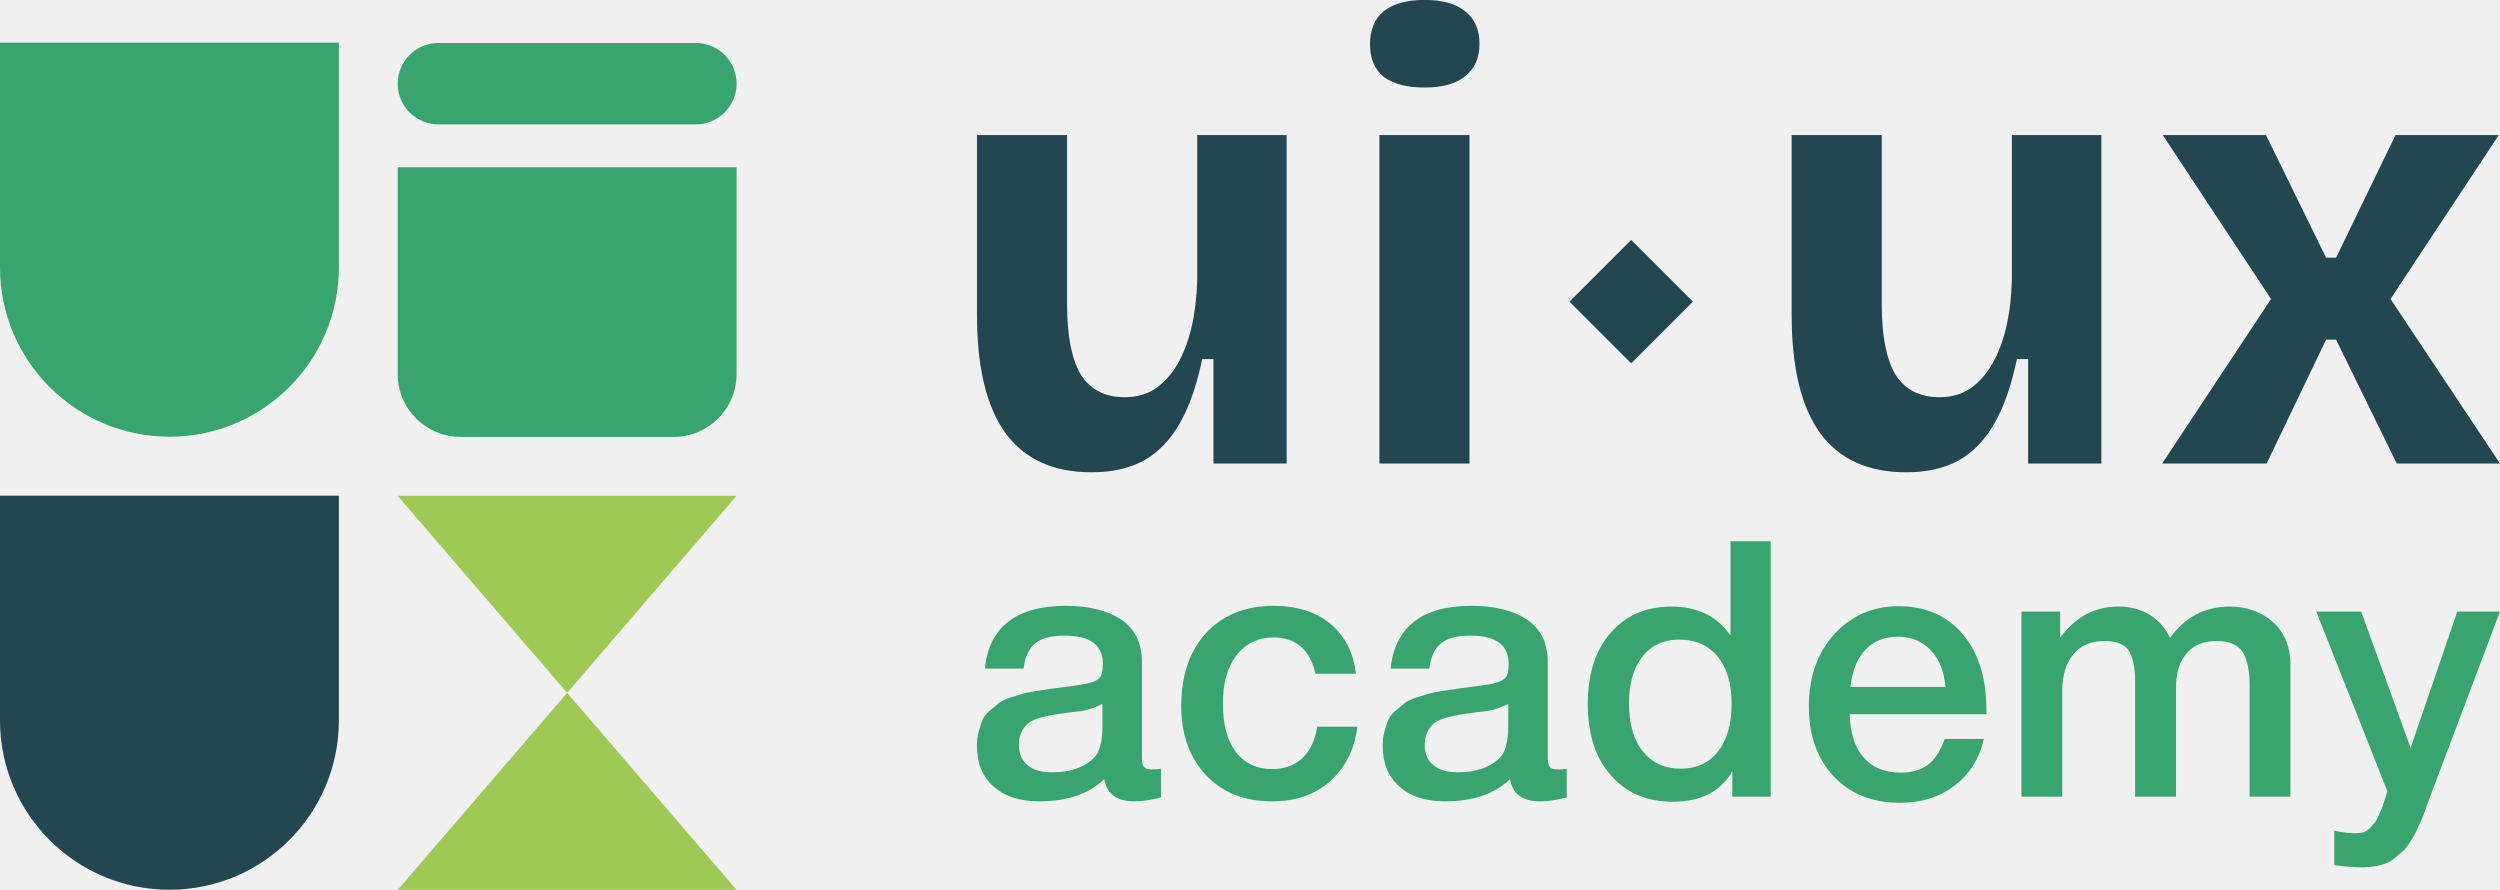
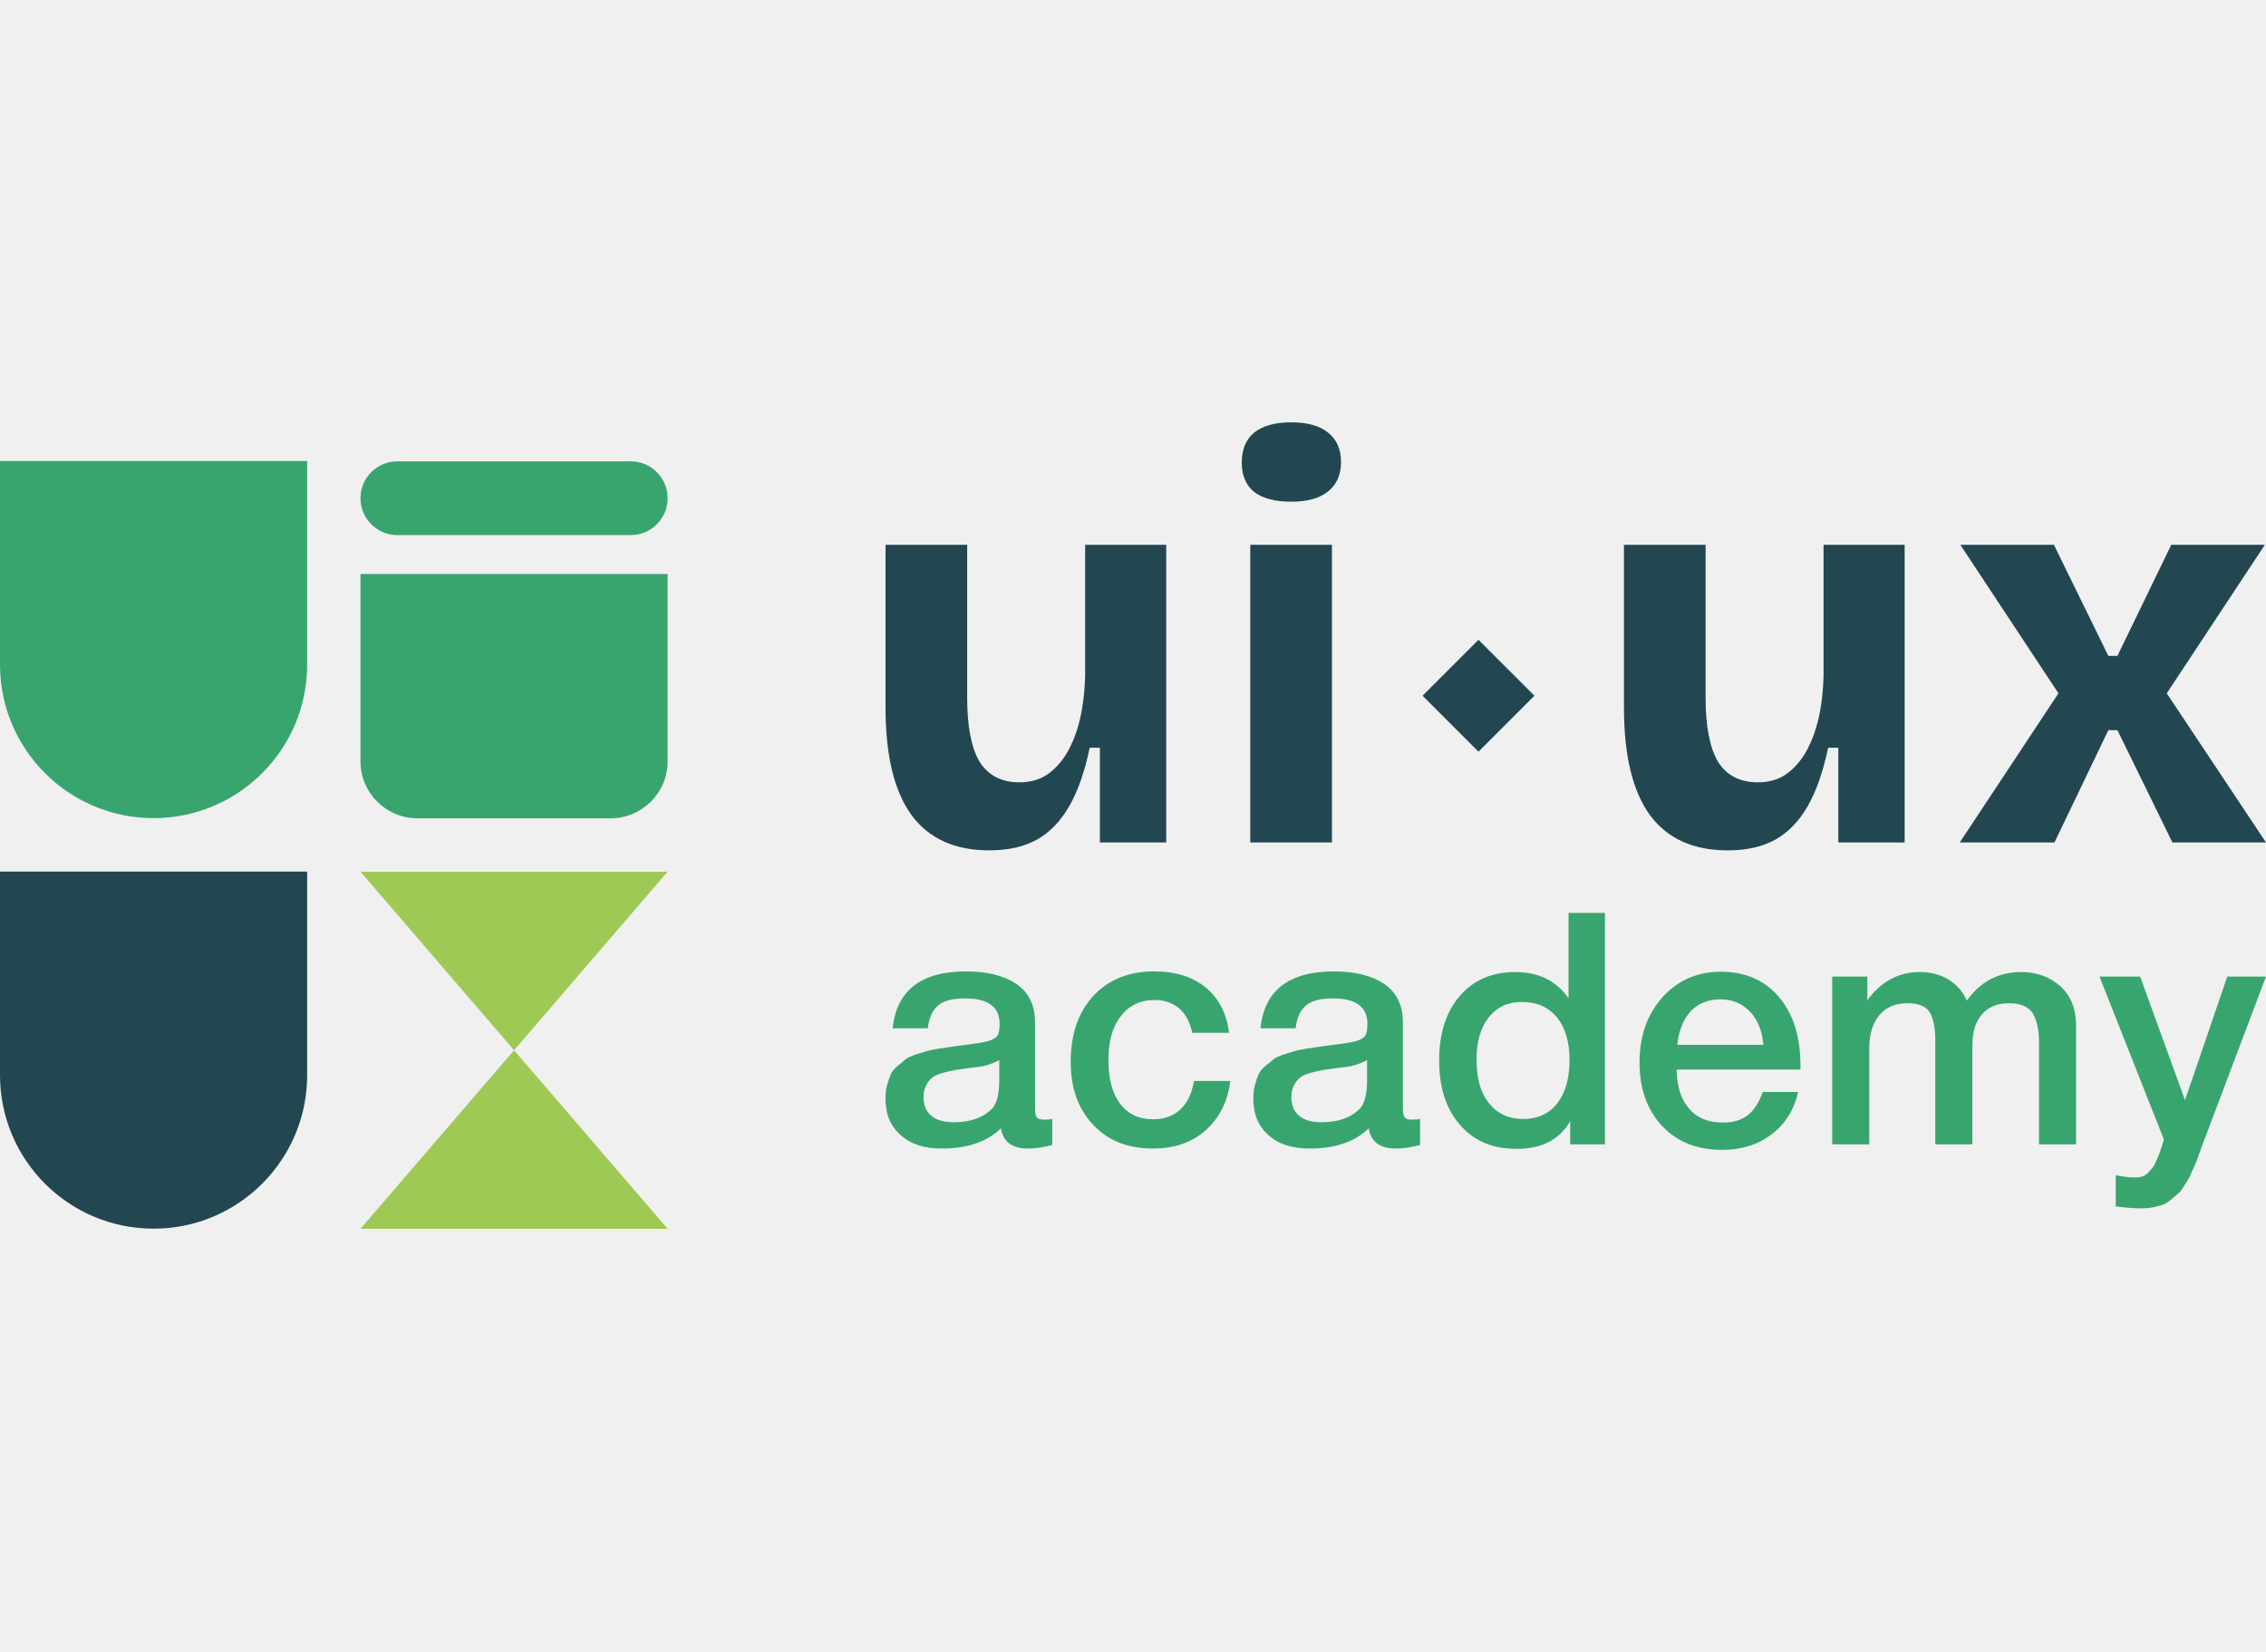
- <svg xmlns="http://www.w3.org/2000/svg" width="118" height="42" viewBox="0 0 118 42" fill="none">
-   <path d="M46.484 31.559C46.687 29.595 47.957 28.596 50.31 28.596C51.394 28.596 52.274 28.816 52.917 29.24C53.561 29.68 53.899 30.34 53.899 31.237V35.673C53.899 35.927 53.916 36.096 53.984 36.181C54.052 36.282 54.17 36.316 54.356 36.316C54.492 36.316 54.627 36.316 54.797 36.282V37.637C54.289 37.772 53.882 37.823 53.544 37.823C52.714 37.823 52.24 37.484 52.122 36.773C51.377 37.484 50.361 37.823 49.057 37.823C48.143 37.823 47.432 37.603 46.907 37.129C46.365 36.655 46.111 36.029 46.111 35.216C46.111 34.979 46.128 34.742 46.196 34.522C46.247 34.319 46.315 34.132 46.382 33.963C46.45 33.811 46.569 33.658 46.738 33.523C46.907 33.388 47.043 33.286 47.144 33.184C47.246 33.1 47.432 33.015 47.669 32.93C47.906 32.863 48.092 32.795 48.211 32.761C48.329 32.727 48.532 32.676 48.837 32.626C49.125 32.592 49.311 32.558 49.413 32.541C49.514 32.524 49.718 32.49 50.022 32.456C50.699 32.372 51.173 32.304 51.427 32.236C51.664 32.169 51.834 32.084 51.935 31.948C52.003 31.864 52.054 31.661 52.054 31.322C52.054 30.442 51.444 30.002 50.259 30.002C49.616 30.002 49.159 30.12 48.871 30.357C48.566 30.594 48.38 31 48.312 31.559H46.484ZM52.037 33.218C51.885 33.303 51.715 33.37 51.529 33.438C51.326 33.506 51.173 33.54 51.055 33.557C50.937 33.574 50.75 33.591 50.496 33.624C50.242 33.658 50.073 33.692 50.005 33.692C49.768 33.726 49.582 33.76 49.447 33.794C49.311 33.828 49.142 33.861 48.939 33.929C48.736 33.997 48.583 34.082 48.482 34.183C48.38 34.285 48.279 34.403 48.211 34.573C48.126 34.742 48.092 34.928 48.092 35.148C48.092 35.571 48.228 35.893 48.498 36.113C48.769 36.35 49.159 36.452 49.667 36.452C50.513 36.452 51.173 36.232 51.648 35.758C51.901 35.504 52.037 34.996 52.037 34.251V33.218Z" fill="#38A56F" />
-   <path d="M64.068 34.302C63.933 35.385 63.493 36.232 62.782 36.875C62.054 37.518 61.14 37.823 60.056 37.823C58.736 37.823 57.703 37.417 56.924 36.587C56.145 35.758 55.756 34.674 55.756 33.32C55.756 31.881 56.145 30.73 56.924 29.883C57.703 29.037 58.769 28.596 60.107 28.596C61.224 28.596 62.121 28.884 62.799 29.443C63.476 30.018 63.882 30.797 64.001 31.796H62.088C61.969 31.254 61.749 30.831 61.41 30.526C61.072 30.238 60.632 30.086 60.124 30.086C59.379 30.086 58.786 30.374 58.363 30.933C57.923 31.491 57.72 32.253 57.72 33.218C57.72 34.2 57.923 34.945 58.329 35.487C58.736 36.029 59.311 36.299 60.056 36.299C60.632 36.299 61.089 36.13 61.461 35.791C61.834 35.453 62.071 34.945 62.172 34.302H64.068Z" fill="#38A56F" />
-   <path d="M65.637 31.559C65.84 29.595 67.11 28.596 69.463 28.596C70.547 28.596 71.427 28.816 72.071 29.24C72.714 29.68 73.053 30.34 73.053 31.237V35.673C73.053 35.927 73.07 36.096 73.137 36.181C73.205 36.282 73.323 36.316 73.51 36.316C73.645 36.316 73.781 36.316 73.95 36.282V37.637C73.442 37.772 73.036 37.823 72.697 37.823C71.868 37.823 71.393 37.484 71.275 36.773C70.53 37.484 69.514 37.823 68.211 37.823C67.296 37.823 66.585 37.603 66.061 37.129C65.519 36.655 65.265 36.029 65.265 35.216C65.265 34.979 65.282 34.742 65.349 34.522C65.4 34.319 65.468 34.132 65.536 33.963C65.603 33.811 65.722 33.658 65.891 33.523C66.061 33.388 66.196 33.286 66.297 33.184C66.399 33.1 66.585 33.015 66.822 32.93C67.059 32.863 67.246 32.795 67.364 32.761C67.483 32.727 67.686 32.676 67.99 32.626C68.278 32.592 68.465 32.558 68.566 32.541C68.668 32.524 68.871 32.49 69.176 32.456C69.853 32.372 70.327 32.304 70.581 32.236C70.818 32.169 70.987 32.084 71.089 31.948C71.156 31.864 71.207 31.661 71.207 31.322C71.207 30.442 70.598 30.002 69.413 30.002C68.769 30.002 68.312 30.12 68.024 30.357C67.72 30.594 67.533 31 67.466 31.559H65.637ZM71.19 33.218C71.038 33.303 70.869 33.37 70.682 33.438C70.479 33.506 70.327 33.54 70.208 33.557C70.09 33.574 69.904 33.591 69.65 33.624C69.396 33.658 69.226 33.692 69.159 33.692C68.922 33.726 68.735 33.76 68.6 33.794C68.465 33.828 68.295 33.861 68.092 33.929C67.889 33.997 67.737 34.082 67.635 34.183C67.533 34.285 67.432 34.403 67.364 34.573C67.279 34.742 67.246 34.928 67.246 35.148C67.246 35.571 67.381 35.893 67.652 36.113C67.923 36.35 68.312 36.452 68.82 36.452C69.667 36.452 70.327 36.232 70.801 35.758C71.055 35.504 71.19 34.996 71.19 34.251V33.218Z" fill="#38A56F" />
-   <path d="M83.577 25.549V37.603H81.766V36.401C81.207 37.366 80.276 37.84 78.972 37.84C77.737 37.84 76.755 37.434 76.027 36.587C75.299 35.758 74.943 34.64 74.943 33.218C74.943 31.83 75.299 30.712 76.01 29.883C76.721 29.053 77.686 28.63 78.905 28.63C80.124 28.63 81.055 29.087 81.681 30.002V25.549H83.577ZM79.26 30.188C78.515 30.188 77.94 30.459 77.516 31C77.093 31.542 76.89 32.27 76.89 33.184C76.89 34.149 77.093 34.911 77.533 35.453C77.974 36.012 78.566 36.282 79.328 36.282C80.073 36.282 80.665 36.012 81.089 35.47C81.512 34.928 81.732 34.183 81.732 33.218C81.732 32.27 81.512 31.525 81.072 30.983C80.632 30.459 80.039 30.188 79.26 30.188Z" fill="#38A56F" />
-   <path d="M93.639 34.877C93.419 35.825 92.945 36.57 92.234 37.095C91.523 37.637 90.66 37.891 89.678 37.891C88.357 37.891 87.308 37.468 86.529 36.621C85.75 35.775 85.377 34.674 85.377 33.337C85.377 31.982 85.767 30.848 86.563 29.951C87.358 29.07 88.374 28.613 89.61 28.613C90.88 28.613 91.895 29.053 92.64 29.934C93.385 30.814 93.758 31.999 93.758 33.506V33.709H87.308C87.324 34.59 87.544 35.284 87.968 35.758C88.374 36.232 88.967 36.469 89.712 36.469C90.236 36.469 90.66 36.35 90.998 36.096C91.337 35.842 91.591 35.436 91.794 34.877H93.639ZM91.828 32.422C91.76 31.695 91.54 31.119 91.134 30.696C90.727 30.272 90.219 30.052 89.593 30.052C88.95 30.052 88.442 30.255 88.052 30.662C87.663 31.068 87.426 31.661 87.341 32.422H91.828Z" fill="#38A56F" />
-   <path d="M97.24 28.867V30.103C97.951 29.121 98.865 28.63 99.982 28.63C100.558 28.63 101.049 28.766 101.472 29.02C101.895 29.29 102.217 29.646 102.42 30.12C103.114 29.138 104.062 28.63 105.248 28.63C106.06 28.63 106.754 28.884 107.296 29.375C107.838 29.866 108.109 30.543 108.109 31.407V37.603H106.179V32.236C106.179 31.627 106.06 31.136 105.857 30.78C105.637 30.442 105.231 30.255 104.621 30.255C103.995 30.255 103.521 30.459 103.199 30.848C102.86 31.237 102.708 31.779 102.708 32.473V37.603H100.778V32.135C100.778 31.525 100.676 31.051 100.49 30.73C100.304 30.425 99.915 30.255 99.339 30.255C98.679 30.255 98.188 30.476 97.849 30.899C97.511 31.322 97.341 31.881 97.341 32.575V37.603H95.411V28.867H97.24Z" fill="#38A56F" />
-   <path d="M117.998 28.867L114.764 37.434C114.73 37.518 114.663 37.688 114.578 37.942C114.476 38.196 114.426 38.365 114.392 38.45C114.358 38.551 114.29 38.703 114.189 38.924C114.087 39.161 114.019 39.313 113.969 39.398L113.715 39.804C113.596 39.99 113.494 40.126 113.393 40.193C113.291 40.278 113.173 40.38 113.037 40.498C112.902 40.617 112.75 40.701 112.614 40.752C112.462 40.803 112.292 40.854 112.106 40.888C111.92 40.921 111.717 40.938 111.514 40.938C111.141 40.938 110.701 40.904 110.176 40.837V39.211C110.583 39.296 110.921 39.33 111.192 39.33C111.327 39.33 111.446 39.313 111.564 39.279C111.666 39.245 111.768 39.178 111.869 39.076C111.954 38.974 112.039 38.89 112.106 38.805C112.174 38.72 112.225 38.602 112.292 38.45C112.36 38.297 112.411 38.179 112.445 38.094C112.479 38.009 112.513 37.874 112.58 37.688C112.631 37.518 112.665 37.4 112.682 37.349L109.33 28.867H111.446L113.782 35.301L115.983 28.867H117.998Z" fill="#38A56F" />
-   <path d="M51.517 22.292C49.726 22.292 48.377 21.682 47.472 20.461C46.566 19.221 46.113 17.351 46.113 14.851V6.376H50.365V14.349C50.365 15.845 50.582 16.957 51.015 17.685C51.468 18.394 52.157 18.748 53.082 18.748C53.633 18.748 54.106 18.62 54.5 18.365C54.913 18.089 55.267 17.705 55.563 17.213C55.858 16.701 56.084 16.11 56.242 15.441C56.399 14.752 56.488 14.014 56.508 13.226V6.376H60.73V21.879H57.275V16.947H56.744C56.488 18.187 56.133 19.201 55.681 19.989C55.228 20.776 54.667 21.357 53.998 21.731C53.328 22.105 52.501 22.292 51.517 22.292Z" fill="#224750" />
-   <path d="M65.107 21.879V6.376H69.359V21.879H65.107ZM67.233 4.131C66.406 4.131 65.766 3.964 65.314 3.629C64.88 3.275 64.664 2.763 64.664 2.094C64.664 1.405 64.88 0.883 65.314 0.529C65.766 0.174 66.406 -0.003 67.233 -0.003C68.079 -0.003 68.719 0.174 69.152 0.529C69.605 0.883 69.832 1.395 69.832 2.064C69.832 2.734 69.605 3.245 69.152 3.6C68.719 3.954 68.079 4.131 67.233 4.131Z" fill="#224750" />
-   <path d="M89.97 22.292C88.178 22.292 86.83 21.682 85.924 20.461C85.019 19.221 84.566 17.351 84.566 14.851V6.376H88.818V14.349C88.818 15.845 89.035 16.957 89.468 17.685C89.921 18.394 90.61 18.748 91.535 18.748C92.086 18.748 92.559 18.62 92.953 18.365C93.366 18.089 93.72 17.705 94.016 17.213C94.311 16.701 94.537 16.11 94.695 15.441C94.852 14.752 94.941 14.014 94.96 13.226V6.376H99.183V21.879H95.728V16.947H95.197C94.941 18.187 94.586 19.201 94.134 19.989C93.681 20.776 93.12 21.357 92.451 21.731C91.781 22.105 90.954 22.292 89.97 22.292Z" fill="#224750" />
-   <path d="M102.054 21.879L107.192 14.112L102.083 6.376H106.956L109.79 12.163H110.263L113.068 6.376H117.941L112.832 14.112L118 21.879H113.127L110.263 16.032H109.79L106.985 21.879H102.054Z" fill="#224750" />
-   <path d="M0 2.013H15.995V12.615C15.995 17.032 12.414 20.613 7.998 20.613C3.581 20.613 0 17.032 0 12.615V2.013Z" fill="#38A56F" />
-   <path d="M34.766 17.654C34.766 19.293 33.437 20.622 31.798 20.622L21.74 20.622C20.101 20.622 18.771 19.293 18.771 17.654L18.771 7.895L34.766 7.895L34.766 17.654Z" fill="#38A56F" />
-   <path d="M34.766 3.949C34.766 5.011 33.906 5.871 32.845 5.871L20.693 5.871C19.632 5.871 18.771 5.011 18.771 3.949C18.771 2.889 19.631 2.029 20.692 2.029L32.846 2.029C33.906 2.029 34.766 2.889 34.766 3.949Z" fill="#38A56F" />
-   <path d="M0 23.396H15.995V33.998C15.995 38.415 12.414 41.996 7.998 41.996C3.581 41.996 0 38.415 0 33.998V23.396Z" fill="#224750" />
-   <path d="M26.769 32.703L34.766 42.002H18.771L26.769 32.703Z" fill="#9FC955" />
-   <path d="M26.769 32.703L18.771 23.403L34.766 23.403L26.769 32.703Z" fill="#9FC955" />
-   <rect x="74.078" y="14.237" width="4.119" height="4.119" transform="rotate(-45 74.0783 14.2366)" fill="#224750" />
+ <svg xmlns="http://www.w3.org/2000/svg" width="118" height="86" viewBox="0 0 118 86" fill="none">
+   <g clip-path="url(#clip0_109_43)">
+     <path d="M46.484 53.559C46.687 51.595 47.957 50.596 50.31 50.596C51.394 50.596 52.274 50.816 52.917 51.24C53.561 51.68 53.899 52.34 53.899 53.237V57.673C53.899 57.927 53.916 58.096 53.984 58.181C54.052 58.282 54.17 58.316 54.356 58.316C54.492 58.316 54.627 58.316 54.797 58.282V59.637C54.289 59.772 53.882 59.823 53.544 59.823C52.714 59.823 52.24 59.484 52.122 58.773C51.377 59.484 50.361 59.823 49.057 59.823C48.143 59.823 47.432 59.603 46.907 59.129C46.365 58.655 46.111 58.029 46.111 57.216C46.111 56.979 46.128 56.742 46.196 56.522C46.247 56.319 46.315 56.132 46.382 55.963C46.45 55.811 46.569 55.658 46.738 55.523C46.907 55.388 47.043 55.286 47.144 55.184C47.246 55.1 47.432 55.015 47.669 54.93C47.906 54.863 48.092 54.795 48.211 54.761C48.329 54.727 48.532 54.676 48.837 54.626C49.125 54.592 49.311 54.558 49.413 54.541C49.514 54.524 49.718 54.49 50.022 54.456C50.699 54.372 51.173 54.304 51.427 54.236C51.664 54.169 51.834 54.084 51.935 53.948C52.003 53.864 52.054 53.661 52.054 53.322C52.054 52.442 51.444 52.002 50.259 52.002C49.616 52.002 49.159 52.12 48.871 52.357C48.566 52.594 48.38 53 48.312 53.559H46.484ZM52.037 55.218C51.885 55.303 51.715 55.37 51.529 55.438C51.326 55.506 51.173 55.54 51.055 55.557C50.937 55.574 50.75 55.591 50.496 55.624C50.242 55.658 50.073 55.692 50.005 55.692C49.768 55.726 49.582 55.76 49.447 55.794C49.311 55.828 49.142 55.861 48.939 55.929C48.736 55.997 48.583 56.082 48.482 56.183C48.38 56.285 48.279 56.403 48.211 56.573C48.126 56.742 48.092 56.928 48.092 57.148C48.092 57.571 48.228 57.893 48.498 58.113C48.769 58.35 49.159 58.452 49.667 58.452C50.513 58.452 51.173 58.232 51.648 57.758C51.901 57.504 52.037 56.996 52.037 56.251V55.218Z" fill="#38A56F" />
+     <path d="M64.068 56.302C63.933 57.385 63.493 58.232 62.782 58.875C62.054 59.518 61.14 59.823 60.056 59.823C58.736 59.823 57.703 59.417 56.924 58.587C56.145 57.758 55.756 56.674 55.756 55.32C55.756 53.881 56.145 52.73 56.924 51.883C57.703 51.036 58.769 50.596 60.107 50.596C61.224 50.596 62.121 50.884 62.799 51.443C63.476 52.018 63.882 52.797 64.001 53.796H62.088C61.969 53.254 61.749 52.831 61.41 52.526C61.072 52.239 60.632 52.086 60.124 52.086C59.379 52.086 58.786 52.374 58.363 52.933C57.923 53.491 57.72 54.253 57.72 55.218C57.72 56.2 57.923 56.945 58.329 57.487C58.736 58.029 59.311 58.299 60.056 58.299C60.632 58.299 61.089 58.13 61.461 57.791C61.834 57.453 62.071 56.945 62.172 56.302H64.068Z" fill="#38A56F" />
+     <path d="M65.637 53.559C65.84 51.595 67.11 50.596 69.463 50.596C70.547 50.596 71.427 50.816 72.071 51.24C72.714 51.68 73.053 52.34 73.053 53.237V57.673C73.053 57.927 73.07 58.096 73.137 58.181C73.205 58.282 73.323 58.316 73.51 58.316C73.645 58.316 73.781 58.316 73.95 58.282V59.637C73.442 59.772 73.036 59.823 72.697 59.823C71.868 59.823 71.393 59.484 71.275 58.773C70.53 59.484 69.514 59.823 68.211 59.823C67.296 59.823 66.585 59.603 66.061 59.129C65.519 58.655 65.265 58.029 65.265 57.216C65.265 56.979 65.282 56.742 65.349 56.522C65.4 56.319 65.468 56.132 65.536 55.963C65.603 55.811 65.722 55.658 65.891 55.523C66.061 55.388 66.196 55.286 66.297 55.184C66.399 55.1 66.585 55.015 66.822 54.93C67.059 54.863 67.246 54.795 67.364 54.761C67.483 54.727 67.686 54.676 67.99 54.626C68.278 54.592 68.465 54.558 68.566 54.541C68.668 54.524 68.871 54.49 69.176 54.456C69.853 54.372 70.327 54.304 70.581 54.236C70.818 54.169 70.987 54.084 71.089 53.948C71.156 53.864 71.207 53.661 71.207 53.322C71.207 52.442 70.598 52.002 69.413 52.002C68.769 52.002 68.312 52.12 68.024 52.357C67.72 52.594 67.533 53 67.466 53.559H65.637ZM71.19 55.218C71.038 55.303 70.869 55.37 70.682 55.438C70.479 55.506 70.327 55.54 70.208 55.557C70.09 55.574 69.904 55.591 69.65 55.624C69.396 55.658 69.226 55.692 69.159 55.692C68.922 55.726 68.735 55.76 68.6 55.794C68.465 55.828 68.295 55.861 68.092 55.929C67.889 55.997 67.737 56.082 67.635 56.183C67.533 56.285 67.432 56.403 67.364 56.573C67.279 56.742 67.246 56.928 67.246 57.148C67.246 57.571 67.381 57.893 67.652 58.113C67.923 58.35 68.312 58.452 68.82 58.452C69.667 58.452 70.327 58.232 70.801 57.758C71.055 57.504 71.19 56.996 71.19 56.251V55.218Z" fill="#38A56F" />
+     <path d="M83.577 47.549V59.603H81.766V58.401C81.207 59.366 80.276 59.84 78.972 59.84C77.737 59.84 76.755 59.434 76.027 58.587C75.299 57.758 74.943 56.64 74.943 55.218C74.943 53.83 75.299 52.712 76.01 51.883C76.721 51.053 77.686 50.63 78.905 50.63C80.124 50.63 81.055 51.087 81.681 52.002V47.549H83.577ZM79.26 52.188C78.515 52.188 77.94 52.459 77.516 53C77.093 53.542 76.89 54.27 76.89 55.184C76.89 56.149 77.093 56.911 77.533 57.453C77.974 58.012 78.566 58.282 79.328 58.282C80.073 58.282 80.665 58.012 81.089 57.47C81.512 56.928 81.732 56.183 81.732 55.218C81.732 54.27 81.512 53.525 81.072 52.983C80.632 52.459 80.039 52.188 79.26 52.188Z" fill="#38A56F" />
+     <path d="M93.639 56.877C93.419 57.825 92.945 58.57 92.234 59.095C91.523 59.637 90.66 59.891 89.678 59.891C88.357 59.891 87.308 59.468 86.529 58.621C85.75 57.775 85.377 56.674 85.377 55.337C85.377 53.982 85.767 52.848 86.563 51.951C87.358 51.07 88.374 50.613 89.61 50.613C90.88 50.613 91.895 51.053 92.64 51.934C93.385 52.814 93.758 53.999 93.758 55.506V55.709H87.308C87.324 56.59 87.544 57.284 87.968 57.758C88.374 58.232 88.967 58.469 89.712 58.469C90.236 58.469 90.66 58.35 90.998 58.096C91.337 57.842 91.591 57.436 91.794 56.877H93.639ZM91.828 54.422C91.76 53.694 91.54 53.119 91.134 52.696C90.727 52.272 90.219 52.052 89.593 52.052C88.95 52.052 88.442 52.255 88.052 52.662C87.663 53.068 87.426 53.661 87.341 54.422H91.828Z" fill="#38A56F" />
+     <path d="M97.24 50.867V52.103C97.951 51.121 98.865 50.63 99.982 50.63C100.558 50.63 101.049 50.766 101.472 51.02C101.895 51.29 102.217 51.646 102.42 52.12C103.114 51.138 104.062 50.63 105.248 50.63C106.06 50.63 106.754 50.884 107.296 51.375C107.838 51.866 108.109 52.543 108.109 53.407V59.603H106.179V54.236C106.179 53.627 106.06 53.136 105.857 52.78C105.637 52.442 105.231 52.255 104.621 52.255C103.995 52.255 103.521 52.459 103.199 52.848C102.86 53.237 102.708 53.779 102.708 54.473V59.603H100.778V54.135C100.778 53.525 100.676 53.051 100.49 52.73C100.304 52.425 99.915 52.255 99.339 52.255C98.679 52.255 98.188 52.475 97.849 52.899C97.511 53.322 97.341 53.881 97.341 54.575V59.603H95.411V50.867H97.24Z" fill="#38A56F" />
+     <path d="M117.998 50.867L114.764 59.434C114.73 59.518 114.663 59.688 114.578 59.942C114.476 60.196 114.426 60.365 114.392 60.45C114.358 60.551 114.29 60.703 114.189 60.924C114.087 61.161 114.019 61.313 113.969 61.398L113.715 61.804C113.596 61.99 113.494 62.126 113.393 62.193C113.291 62.278 113.173 62.38 113.037 62.498C112.902 62.617 112.75 62.701 112.614 62.752C112.462 62.803 112.292 62.854 112.106 62.888C111.92 62.921 111.717 62.938 111.514 62.938C111.141 62.938 110.701 62.904 110.176 62.837V61.211C110.583 61.296 110.921 61.33 111.192 61.33C111.327 61.33 111.446 61.313 111.564 61.279C111.666 61.245 111.768 61.178 111.869 61.076C111.954 60.974 112.039 60.89 112.106 60.805C112.174 60.72 112.225 60.602 112.292 60.45C112.36 60.297 112.411 60.179 112.445 60.094C112.479 60.009 112.513 59.874 112.58 59.688C112.631 59.518 112.665 59.4 112.682 59.349L109.33 50.867H111.446L113.782 57.301L115.983 50.867H117.998Z" fill="#38A56F" />
+     <path d="M51.517 44.292C49.726 44.292 48.377 43.682 47.472 42.461C46.566 41.221 46.113 39.351 46.113 36.851V28.376H50.365V36.349C50.365 37.845 50.582 38.957 51.015 39.685C51.468 40.394 52.157 40.748 53.082 40.748C53.633 40.748 54.106 40.62 54.5 40.365C54.913 40.089 55.267 39.705 55.563 39.213C55.858 38.701 56.084 38.111 56.242 37.441C56.399 36.752 56.488 36.014 56.508 35.227V28.376H60.73V43.879H57.275V38.947H56.744C56.488 40.187 56.133 41.201 55.681 41.989C55.228 42.776 54.667 43.357 53.998 43.731C53.328 44.105 52.501 44.292 51.517 44.292Z" fill="#224750" />
+     <path d="M65.107 43.879V28.376H69.359V43.879H65.107ZM67.233 26.131C66.406 26.131 65.766 25.964 65.314 25.629C64.88 25.275 64.664 24.763 64.664 24.094C64.664 23.405 64.88 22.883 65.314 22.529C65.766 22.174 66.406 21.997 67.233 21.997C68.079 21.997 68.719 22.174 69.152 22.529C69.605 22.883 69.832 23.395 69.832 24.064C69.832 24.734 69.605 25.245 69.152 25.6C68.719 25.954 68.079 26.131 67.233 26.131Z" fill="#224750" />
+     <path d="M89.97 44.292C88.178 44.292 86.83 43.682 85.924 42.461C85.019 41.221 84.566 39.351 84.566 36.851V28.376H88.818V36.349C88.818 37.845 89.035 38.957 89.468 39.685C89.921 40.394 90.61 40.748 91.535 40.748C92.086 40.748 92.559 40.62 92.953 40.365C93.366 40.089 93.72 39.705 94.016 39.213C94.311 38.701 94.537 38.111 94.695 37.441C94.852 36.752 94.941 36.014 94.96 35.227V28.376H99.183V43.879H95.728V38.947H95.197C94.941 40.187 94.586 41.201 94.134 41.989C93.681 42.776 93.12 43.357 92.451 43.731C91.781 44.105 90.954 44.292 89.97 44.292Z" fill="#224750" />
+     <path d="M102.054 43.879L107.192 36.112L102.083 28.376H106.956L109.79 34.163H110.263L113.068 28.376H117.941L112.832 36.112L118 43.879H113.127L110.263 38.032H109.79L106.985 43.879H102.054Z" fill="#224750" />
+     <path d="M0 24.013H15.995V34.615C15.995 39.032 12.414 42.613 7.998 42.613C3.581 42.613 0 39.032 0 34.615V24.013Z" fill="#38A56F" />
+     <path d="M34.766 39.654C34.766 41.293 33.437 42.622 31.798 42.622L21.74 42.622C20.101 42.622 18.771 41.293 18.771 39.654L18.771 29.895L34.766 29.895L34.766 39.654Z" fill="#38A56F" />
+     <path d="M34.766 25.949C34.766 27.011 33.906 27.871 32.845 27.871L20.693 27.871C19.632 27.871 18.771 27.011 18.771 25.949C18.771 24.889 19.631 24.029 20.692 24.029L32.846 24.029C33.906 24.029 34.766 24.889 34.766 25.949Z" fill="#38A56F" />
+     <path d="M0 45.396H15.995V55.998C15.995 60.415 12.414 63.996 7.998 63.996C3.581 63.996 0 60.415 0 55.998V45.396Z" fill="#224750" />
+     <path d="M26.769 54.703L34.766 64.002H18.771L26.769 54.703Z" fill="#9FC955" />
+     <path d="M26.769 54.703L18.771 45.403L34.766 45.403L26.769 54.703Z" fill="#9FC955" />
+     <rect x="74.078" y="36.237" width="4.119" height="4.119" transform="rotate(-45 74.0783 36.2366)" fill="#224750" />
+   </g>
+   <defs>
+     <clipPath id="clip0_109_43">
+       <rect width="118" height="86" fill="white" />
+     </clipPath>
+   </defs>
</svg>
